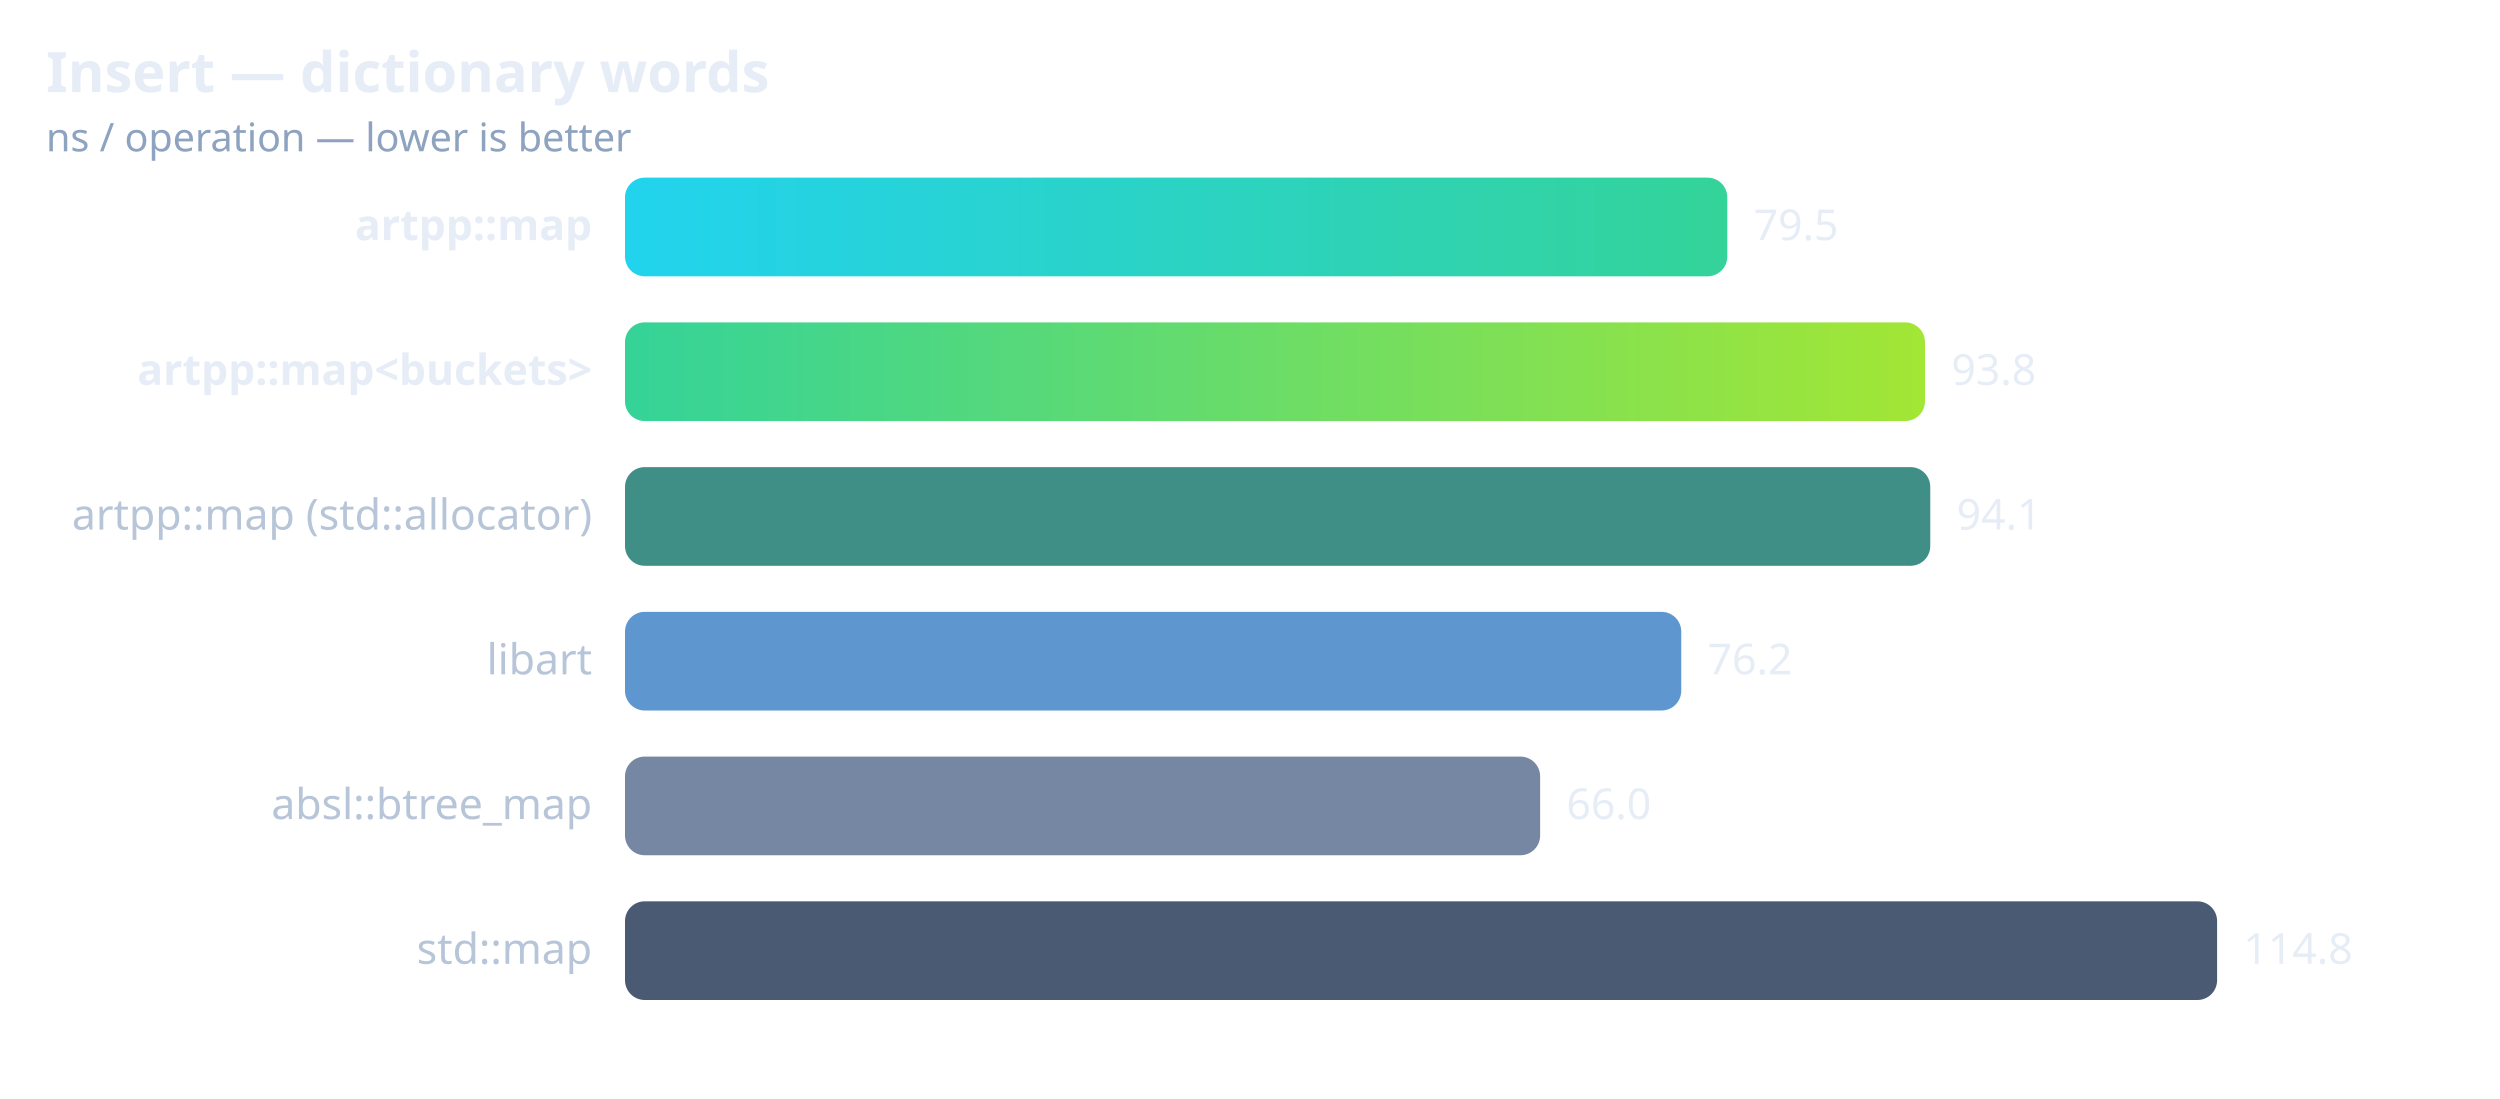
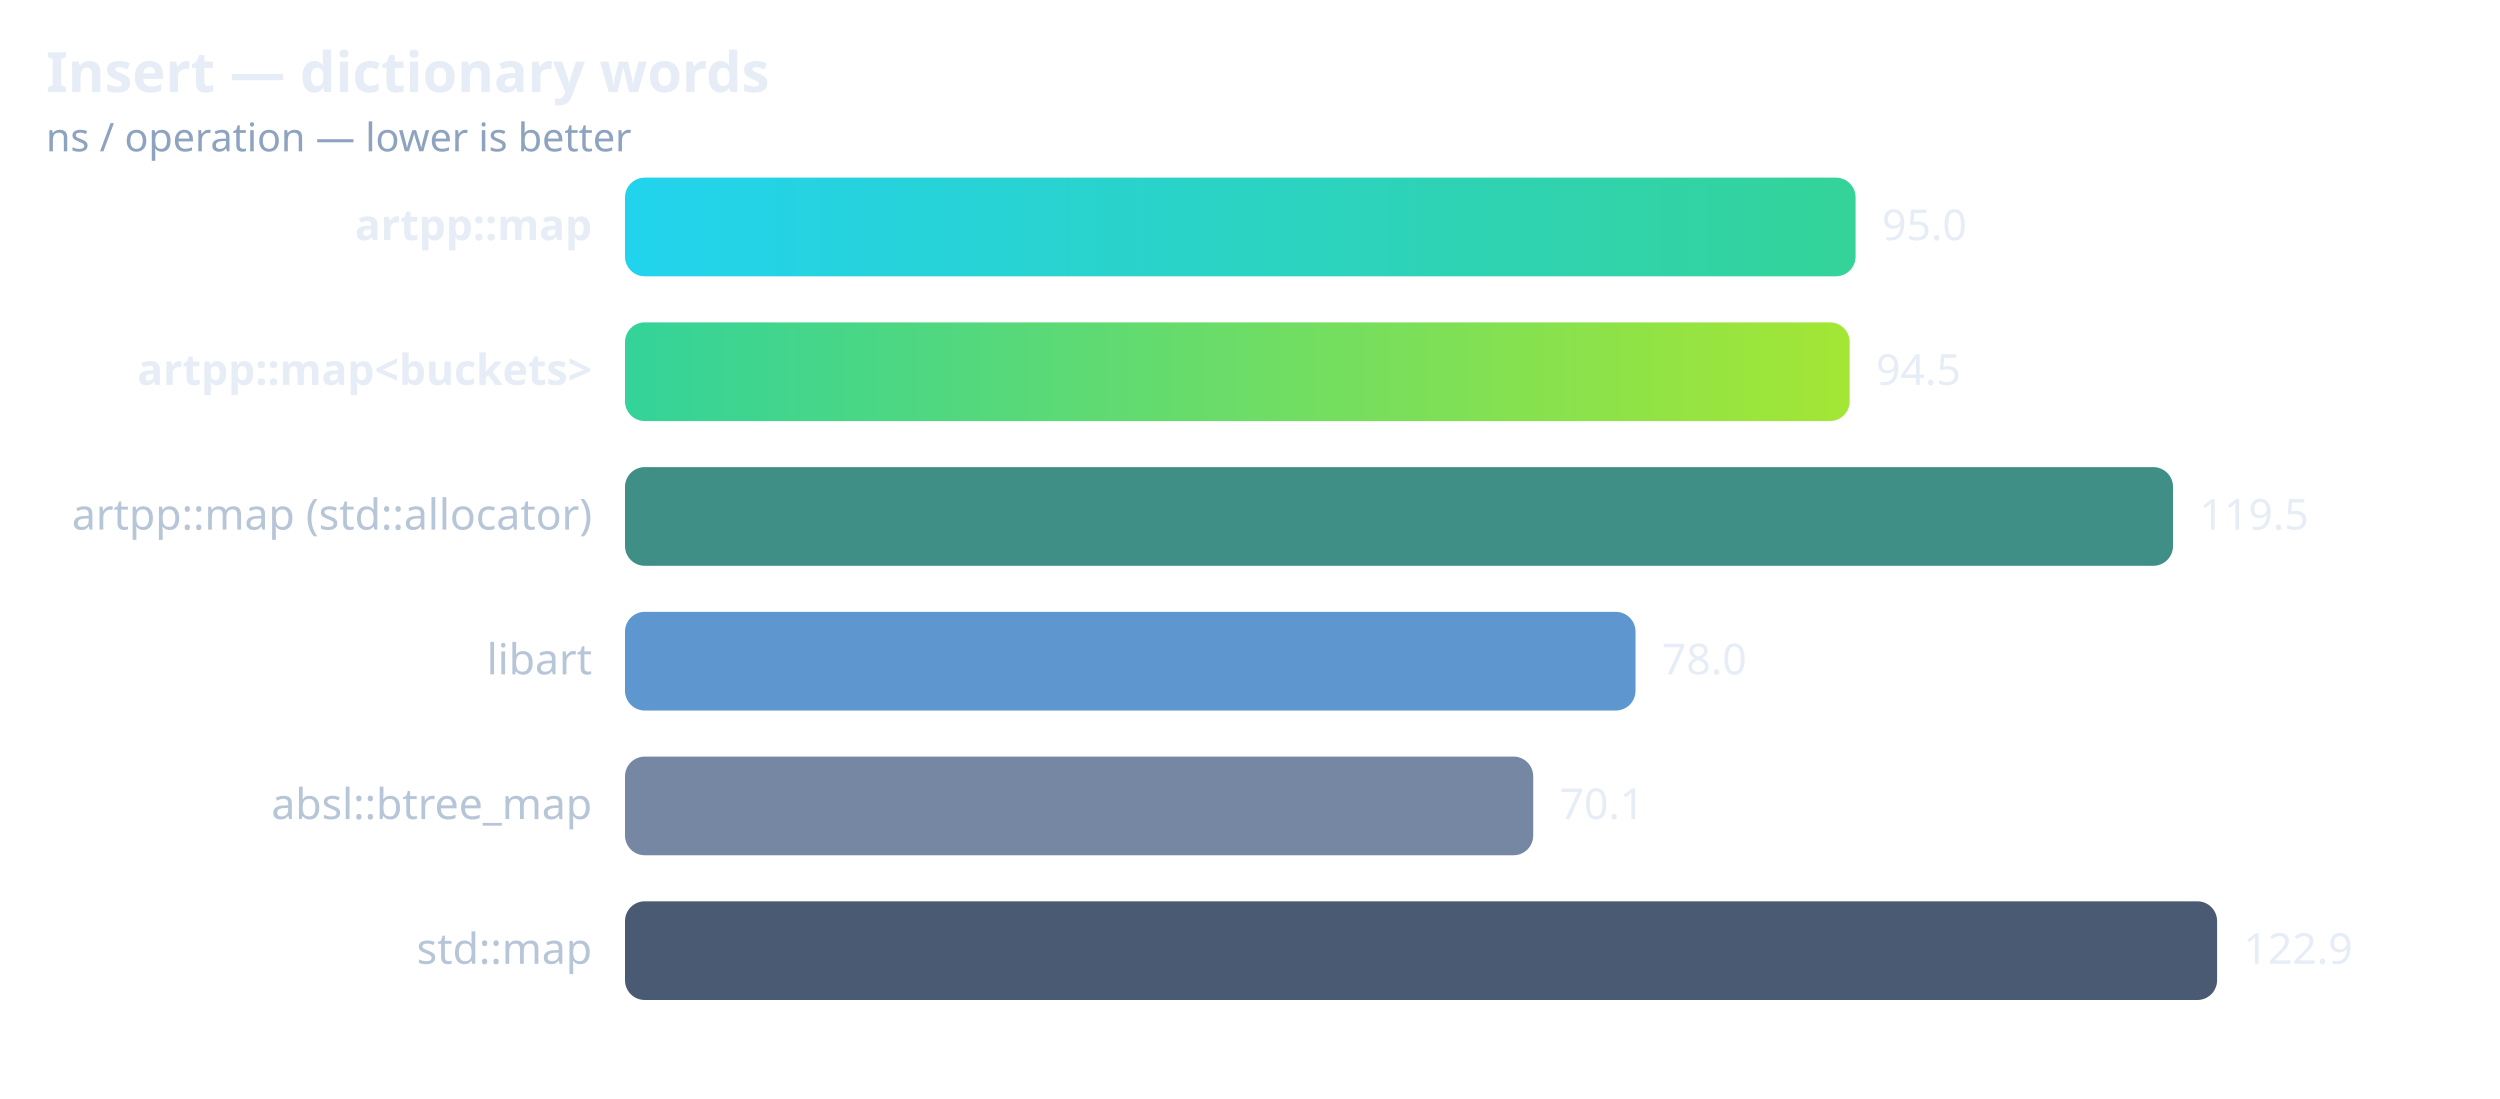
<svg xmlns="http://www.w3.org/2000/svg" viewBox="0 0 760 334" font-family="ui-sans-serif, system-ui, sans-serif" role="img" aria-label="Insert — dictionary words">
  <defs>
    <linearGradient id="hot" x1="0" y1="0" x2="1" y2="0">
      <stop offset="0" stop-color="#22d3ee" />
      <stop offset="1" stop-color="#34d399" />
    </linearGradient>
    <linearGradient id="hot2" x1="0" y1="0" x2="1" y2="0">
      <stop offset="0" stop-color="#34d399" />
      <stop offset="1" stop-color="#a3e635" />
    </linearGradient>
  </defs>
  <text x="14" y="28" font-size="17" font-weight="600" fill="#e6edf6">Insert — dictionary words</text>
  <text x="14" y="46" font-size="12" fill="#8da3bf">ns / operation — lower is better</text>
  <text x="180" y="73.0" font-size="13" font-weight="600" fill="#e6edf6" text-anchor="end">artpp::map</text>
-   <rect x="190" y="54" width="335.1" height="30" rx="6" fill="url(#hot)" />
-   <text x="533.103" y="73.0" font-size="13" fill="#e6edf6">79.5</text>
+   <rect x="190" y="54" width="374.1" height="30" rx="6" fill="url(#hot)" />
+   <text x="572.138" y="73.0" font-size="13" fill="#e6edf6">95.0</text>
  <text x="180" y="117.0" font-size="13" font-weight="600" fill="#e6edf6" text-anchor="end">artpp::map&lt;buckets&gt;</text>
-   <rect x="190" y="98" width="395.2" height="30" rx="6" fill="url(#hot2)" />
-   <text x="593.218" y="117.0" font-size="13" fill="#e6edf6">93.8</text>
+   <rect x="190" y="98" width="372.3" height="30" rx="6" fill="url(#hot2)" />
+   <text x="570.326" y="117.0" font-size="13" fill="#e6edf6">94.5</text>
  <text x="180" y="161.0" font-size="13" font-weight="400" fill="#b7c5d8" text-anchor="end">artpp::map (std::allocator)</text>
-   <rect x="190" y="142" width="396.8" height="30" rx="6" fill="#3f8f86" />
-   <text x="594.82" y="161.0" font-size="13" fill="#e6edf6">94.1</text>
+   <rect x="190" y="142" width="470.6" height="30" rx="6" fill="#3f8f86" />
+   <text x="668.646" y="161.0" font-size="13" fill="#e6edf6">119.5</text>
  <text x="180" y="205.0" font-size="13" font-weight="400" fill="#b7c5d8" text-anchor="end">libart</text>
-   <rect x="190" y="186" width="321.1" height="30" rx="6" fill="#5e97d0" />
-   <text x="519.107" y="205.0" font-size="13" fill="#e6edf6">76.2</text>
+   <rect x="190" y="186" width="307.2" height="30" rx="6" fill="#5e97d0" />
+   <text x="505.212" y="205.0" font-size="13" fill="#e6edf6">78.0</text>
  <text x="180" y="249.0" font-size="13" font-weight="400" fill="#b7c5d8" text-anchor="end">absl::btree_map</text>
-   <rect x="190" y="230" width="278.2" height="30" rx="6" fill="#7587a3" />
-   <text x="476.191" y="249.0" font-size="13" fill="#e6edf6">66.0</text>
+   <rect x="190" y="230" width="276.1" height="30" rx="6" fill="#7587a3" />
+   <text x="474.093" y="249.0" font-size="13" fill="#e6edf6">70.1</text>
  <text x="180" y="293.0" font-size="13" font-weight="400" fill="#b7c5d8" text-anchor="end">std::map</text>
  <rect x="190" y="274" width="484.0" height="30" rx="6" fill="#4a5a73" />
-   <text x="682.0" y="293.0" font-size="13" fill="#e6edf6">114.8</text>
+   <text x="682.0" y="293.0" font-size="13" fill="#e6edf6">122.9</text>
</svg>
